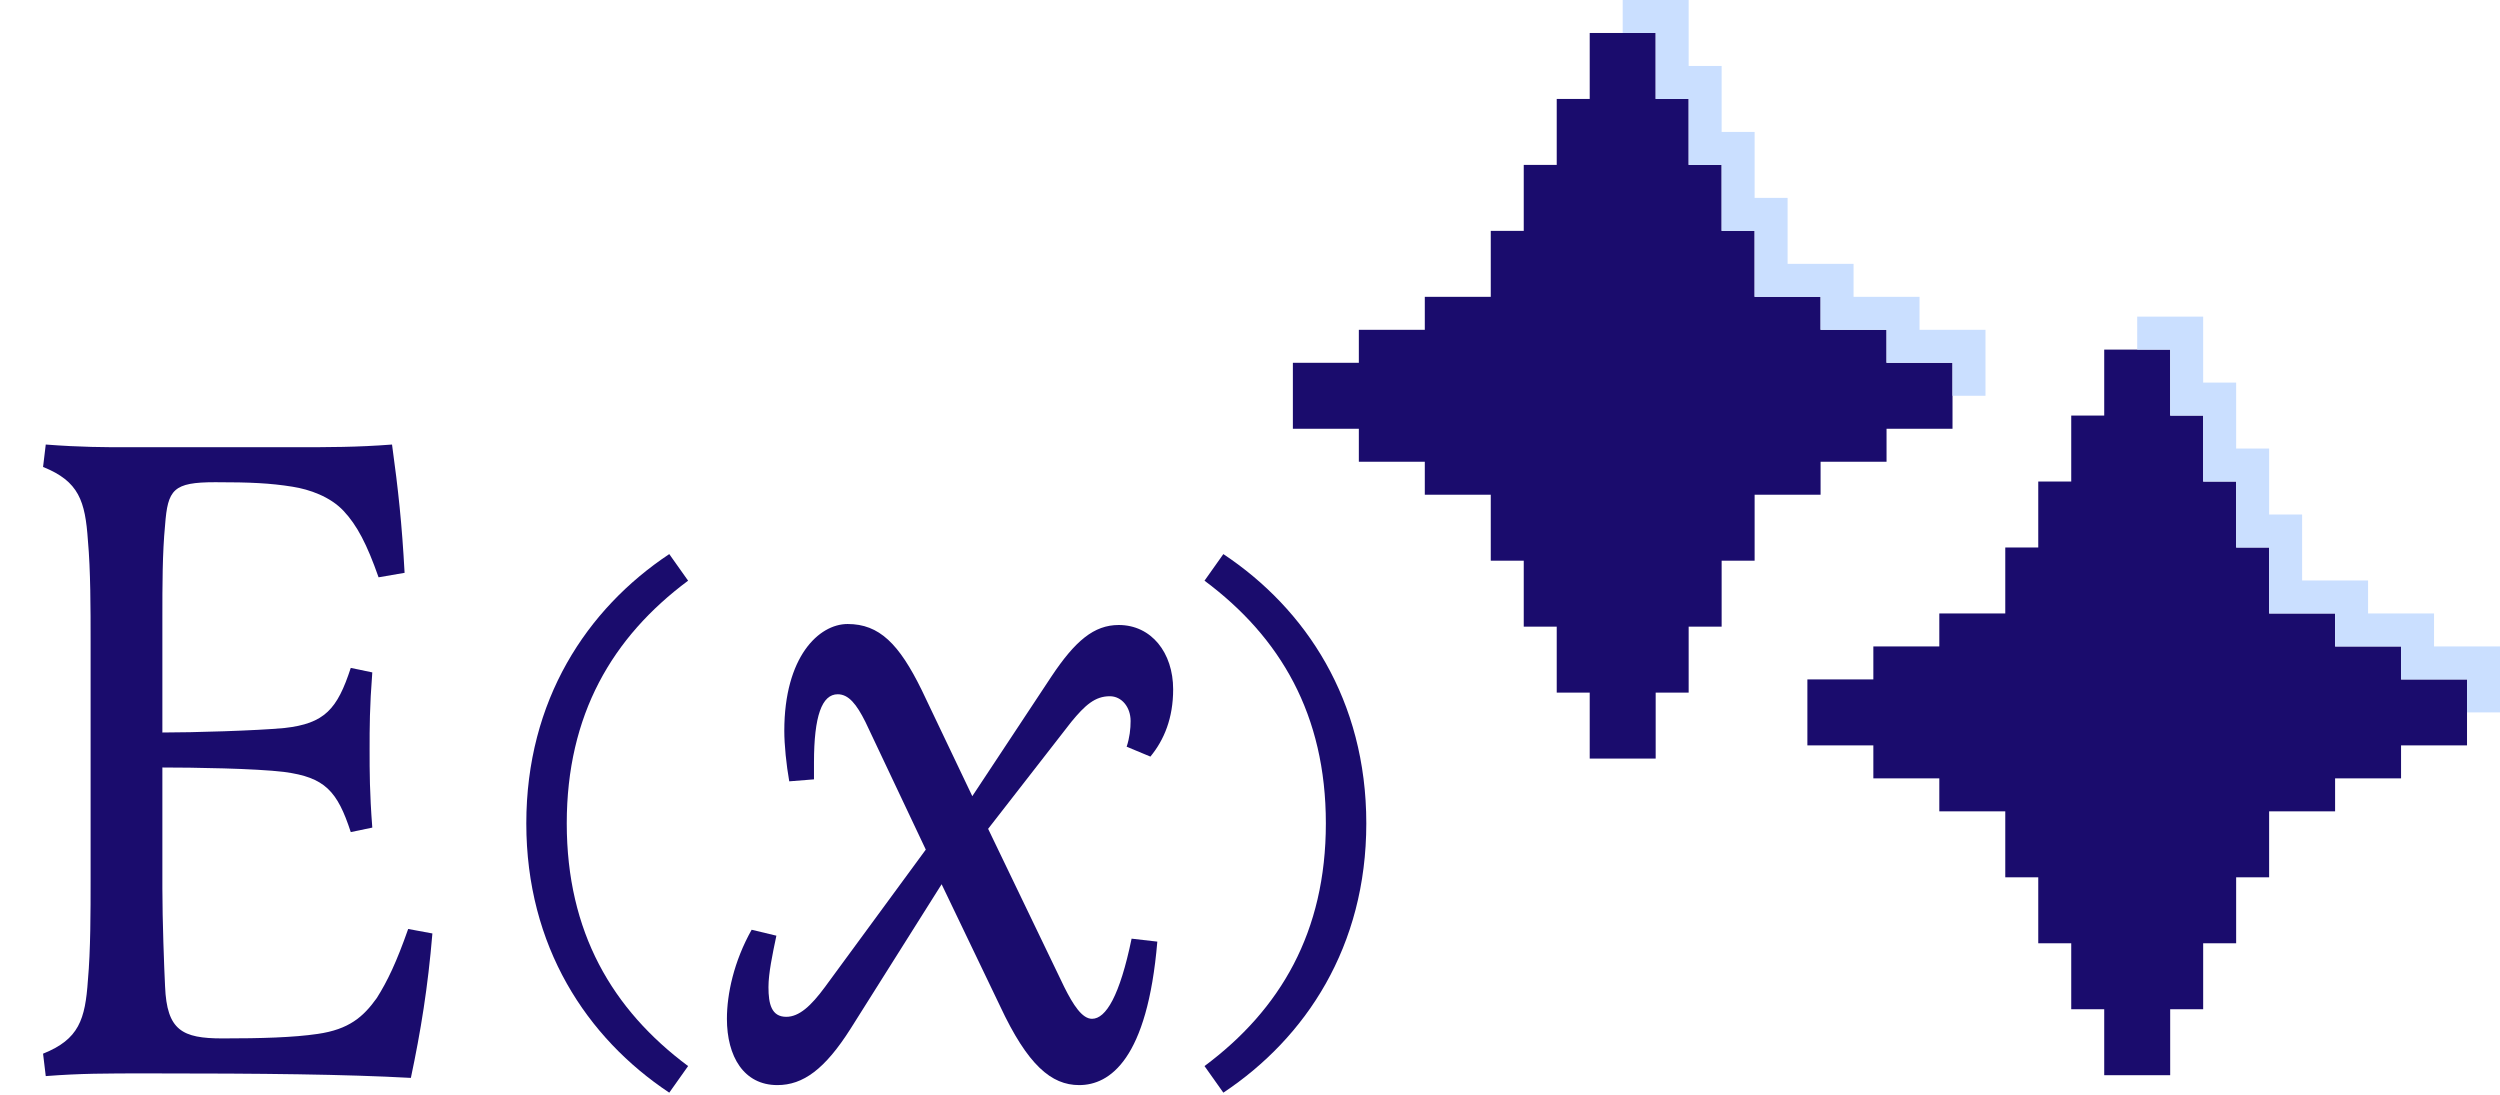
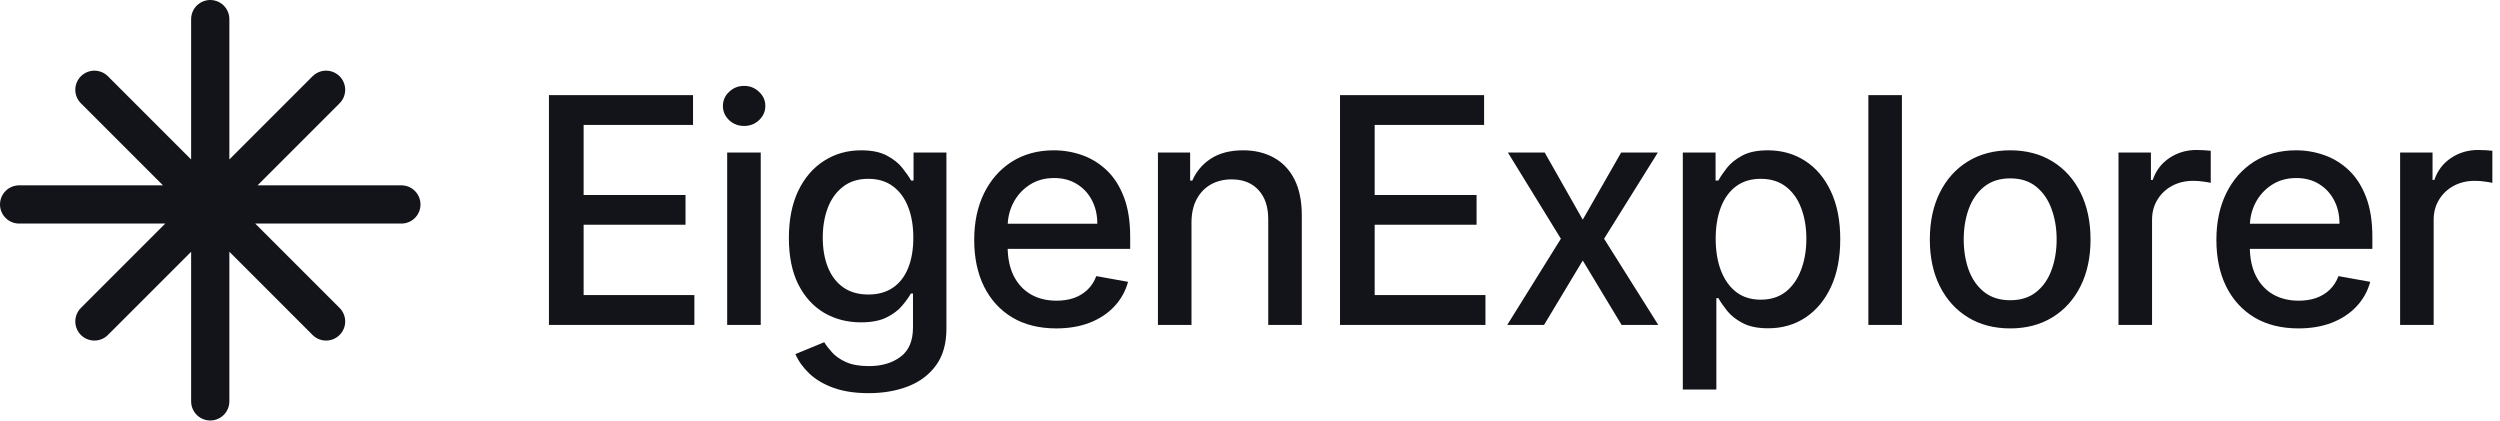
- <svg xmlns="http://www.w3.org/2000/svg" width="379" height="166" viewBox="0 0 379 166" fill="none">
-   <path d="M22.576 162.728C15.912 162.728 12.24 162.728 6.936 163.136L6.528 159.736C11.968 157.56 12.92 154.568 13.328 148.584C13.736 144.096 13.736 138.112 13.736 133.352V97.176C13.736 92.416 13.736 86.432 13.328 81.944C12.92 75.96 11.968 72.968 6.528 70.792L6.936 67.392C12.24 67.8 15.912 67.8 19.312 67.8H44.336C49.912 67.8 54.128 67.8 59.432 67.392C60.384 74.328 60.928 79.36 61.336 86.84L57.392 87.52C55.624 82.488 54.128 79.632 52.088 77.456C50.048 75.28 46.92 74.192 44.336 73.784C40.936 73.24 37.944 73.104 32.64 73.104C26.248 73.104 25.432 74.192 25.024 79.632C24.616 83.848 24.616 88.744 24.616 93.64V111.048C29.24 111.048 38.76 110.776 43.112 110.368C49.232 109.688 51.136 107.512 53.176 101.256L56.44 101.936C56.032 107.24 56.032 110.232 56.032 113.632C56.032 117.032 56.032 120.16 56.44 125.464L53.176 126.144C51.136 119.888 49.232 117.848 43.112 117.032C38.76 116.488 29.104 116.352 24.616 116.352V134.712C24.616 139.472 24.888 146.816 25.024 149.536C25.296 156.2 27.608 157.424 33.728 157.424C39.576 157.424 44.472 157.288 48.144 156.744C52.904 156.064 55.08 154.16 57.12 151.304C58.752 148.72 60.112 145.864 61.88 140.832L65.552 141.512C64.872 149.672 63.784 156.336 62.288 163.408C52.36 162.864 39.984 162.728 22.576 162.728Z" fill="#1A0C6D" />
-   <path d="M171.55 142.3L175.45 142.75C173.95 160.6 168.25 164.5 163.6 164.5C159.4 164.5 155.8 161.5 151.6 152.5L142.75 134.05L128.95 155.95C125.05 162.1 121.75 164.5 117.85 164.5C112.75 164.5 110.2 160.15 110.2 154.45C110.2 150.7 111.25 145.75 113.95 140.95L117.7 141.85C117.1 144.7 116.5 147.55 116.5 149.65C116.5 152.2 116.95 154.15 119.2 154.15C121.15 154.15 122.95 152.5 125.05 149.65L140.35 128.8L131.2 109.45C129.85 106.75 128.65 105.25 127 105.25C124.6 105.25 123.4 108.55 123.4 115.6V118.15L119.65 118.45C119.2 115.9 118.9 112.9 118.9 110.8C118.9 99.55 124.15 94.6 128.5 94.6C133.3 94.6 136.3 97.6 139.75 104.65L147.4 120.7L159.4 102.55C163 97.15 165.85 94.75 169.6 94.75C174.55 94.75 177.85 98.95 177.85 104.5C177.85 108.85 176.5 112.15 174.4 114.7L170.8 113.2C171.25 111.85 171.4 110.5 171.4 109.3C171.4 107.2 170.05 105.55 168.25 105.55C166 105.55 164.5 106.9 162.4 109.45L149.8 125.65L161.35 149.65C162.7 152.35 164.05 154.45 165.55 154.45C167.65 154.45 169.75 151 171.55 142.3Z" fill="#1A0C6D" />
-   <path d="M85.92 124.824C85.92 141.288 92.808 153.048 104.316 161.616L101.46 165.648C88.944 157.332 79.788 143.472 79.788 124.824C79.788 106.176 88.944 92.316 101.46 84L104.316 88.032C92.808 96.6 85.92 108.36 85.92 124.824Z" fill="#1A0C6D" />
-   <path d="M201 124.824C201 108.36 194.112 96.6 182.604 88.032L185.46 84C197.976 92.316 207.132 106.176 207.132 124.824C207.132 143.472 197.976 157.332 185.46 165.648L182.604 161.616C194.112 153.048 201 141.288 201 124.824Z" fill="#1A0C6D" />
-   <path d="M251 5H241V15H236V25H231V35H226V45H216V50H206V55H196V65H206V70H216V75H226V85H231V95H236V105H241V115H251V105H256V95H261V85H266V75H276V70H286V65H296V55H286V50H276V45H266V35H261V25H256V15H251V5Z" fill="#1A0C6D" />
-   <path d="M246 0V5H251V15H256V25H261V35H266V45H276V50H286V55H296V60H301V50H291V45H281V40H271V30H266V20H261V10H256V0H246Z" fill="#CADFFF" />
-   <path d="M329 53H319V63H314V73H309V83H304V93H294V98H284V103H274V113H284V118H294V123H304V133H309V143H314V153H319V163H329V153H334V143H339V133H344V123H354V118H364V113H374V103H364V98H354V93H344V83H339V73H334V63H329V53Z" fill="#1A0C6D" />
-   <path d="M324 48V53H329V63H334V73H339V83H344V93H354V98H364V103H374V108H379V98H369V93H359V88H349V78H344V68H339V58H334V48H324Z" fill="#CADFFF" />
+ <svg xmlns="http://www.w3.org/2000/svg" width="1962" height="330" viewBox="0 0 1962 330" fill="none">
+   <path d="M74.091 252.273L255.909 70.455M255.909 252.273L74.091 70.455M15 160.455H315M165 315V15" stroke="#131419" stroke-width="30" stroke-linecap="round" stroke-linejoin="round" />
+   <path d="M430.815 255V74.636H543.895V98.062H458.028V153.017H537.994V176.355H458.028V231.574H544.952V255H430.815ZM570.691 255V119.727H597.024V255H570.691ZM583.99 98.855C579.41 98.855 575.476 97.329 572.189 94.276C568.959 91.164 567.345 87.465 567.345 83.179C567.345 78.834 568.959 75.135 572.189 72.082C575.476 68.971 579.41 67.415 583.99 67.415C588.569 67.415 592.474 68.971 595.703 72.082C598.991 75.135 600.635 78.834 600.635 83.179C600.635 87.465 598.991 91.164 595.703 94.276C592.474 97.329 588.569 98.855 583.99 98.855ZM681.725 308.545C670.981 308.545 661.734 307.136 653.984 304.318C646.292 301.5 640.01 297.772 635.137 293.134C630.264 288.495 626.624 283.417 624.217 277.898L646.85 268.562C648.435 271.146 650.549 273.876 653.191 276.753C655.892 279.688 659.532 282.184 664.111 284.239C668.75 286.294 674.709 287.321 681.989 287.321C691.97 287.321 700.219 284.884 706.736 280.011C713.254 275.197 716.512 267.506 716.512 256.938V230.341H714.839C713.254 233.218 710.964 236.418 707.969 239.94C705.034 243.463 700.983 246.516 695.816 249.099C690.649 251.683 683.927 252.974 675.648 252.974C664.963 252.974 655.334 250.479 646.762 245.489C638.249 240.439 631.497 233.012 626.506 223.207C621.575 213.344 619.109 201.22 619.109 186.835C619.109 172.451 621.545 160.121 626.418 149.847C631.35 139.572 638.102 131.705 646.674 126.244C655.246 120.725 664.963 117.966 675.825 117.966C684.22 117.966 691.002 119.375 696.168 122.193C701.335 124.953 705.357 128.182 708.234 131.881C711.169 135.58 713.43 138.838 715.015 141.656H716.952V119.727H742.756V257.994C742.756 269.619 740.056 279.16 734.654 286.616C729.253 294.073 721.943 299.592 712.725 303.173C703.566 306.755 693.233 308.545 681.725 308.545ZM681.461 231.134C689.035 231.134 695.434 229.372 700.66 225.849C705.944 222.268 709.936 217.16 712.637 210.526C715.397 203.832 716.776 195.818 716.776 186.483C716.776 177.383 715.426 169.368 712.725 162.44C710.024 155.512 706.061 150.111 700.836 146.236C695.611 142.302 689.152 140.335 681.461 140.335C673.535 140.335 666.93 142.39 661.646 146.5C656.361 150.551 652.369 156.07 649.668 163.057C647.026 170.044 645.705 177.852 645.705 186.483C645.705 195.348 647.056 203.128 649.756 209.821C652.457 216.514 656.45 221.74 661.734 225.497C667.076 229.255 673.652 231.134 681.461 231.134ZM828.933 257.73C815.605 257.73 804.127 254.883 794.498 249.188C784.928 243.434 777.53 235.361 772.305 224.969C767.138 214.518 764.555 202.277 764.555 188.244C764.555 174.388 767.138 162.176 772.305 151.608C777.53 141.04 784.811 132.791 794.146 126.861C803.54 120.931 814.519 117.966 827.083 117.966C834.716 117.966 842.114 119.228 849.277 121.753C856.439 124.277 862.868 128.241 868.564 133.642C874.259 139.044 878.75 146.06 882.038 154.69C885.326 163.262 886.97 173.684 886.97 185.955V195.29H779.439V175.562H861.166C861.166 168.634 859.757 162.499 856.939 157.156C854.12 151.755 850.157 147.498 845.049 144.386C840 141.275 834.07 139.719 827.26 139.719C819.862 139.719 813.403 141.539 807.885 145.179C802.424 148.76 798.197 153.457 795.203 159.27C792.267 165.024 790.799 171.277 790.799 178.028V193.44C790.799 202.482 792.385 210.173 795.555 216.514C798.784 222.855 803.276 227.699 809.029 231.045C814.783 234.333 821.506 235.977 829.197 235.977C834.188 235.977 838.738 235.273 842.848 233.864C846.957 232.396 850.51 230.223 853.504 227.347C856.498 224.47 858.788 220.918 860.373 216.69L885.296 221.182C883.3 228.521 879.719 234.95 874.552 240.469C869.444 245.929 863.015 250.186 855.265 253.239C847.574 256.233 838.796 257.73 828.933 257.73ZM935.079 174.682V255H908.746V119.727H934.022V141.744H935.695C938.807 134.581 943.68 128.828 950.315 124.483C957.008 120.138 965.433 117.966 975.59 117.966C984.808 117.966 992.881 119.903 999.809 123.778C1006.74 127.595 1012.11 133.29 1015.93 140.864C1019.74 148.437 1021.65 157.802 1021.65 168.957V255H995.317V172.128C995.317 162.323 992.763 154.661 987.655 149.142C982.548 143.564 975.531 140.776 966.607 140.776C960.501 140.776 955.07 142.097 950.315 144.739C945.618 147.381 941.889 151.256 939.13 156.364C936.429 161.413 935.079 167.519 935.079 174.682ZM1051.64 255V74.636H1164.72V98.062H1078.85V153.017H1158.82V176.355H1078.85V231.574H1165.78V255H1051.64ZM1212.3 119.727L1242.15 172.392L1272.27 119.727H1301.07L1258.89 187.364L1301.42 255H1272.63L1242.15 204.449L1211.77 255H1182.88L1224.98 187.364L1183.41 119.727H1212.3ZM1320.67 305.727V119.727H1346.38V141.656H1348.59C1350.11 138.838 1352.31 135.58 1355.19 131.881C1358.07 128.182 1362.06 124.953 1367.17 122.193C1372.28 119.375 1379.03 117.966 1387.42 117.966C1398.34 117.966 1408.09 120.725 1416.66 126.244C1425.23 131.763 1431.96 139.719 1436.83 150.111C1441.76 160.503 1444.23 173.009 1444.23 187.628C1444.23 202.247 1441.79 214.782 1436.92 225.233C1432.05 235.625 1425.35 243.639 1416.84 249.276C1408.33 254.853 1398.61 257.642 1387.69 257.642C1379.47 257.642 1372.75 256.262 1367.52 253.503C1362.35 250.743 1358.3 247.514 1355.37 243.815C1352.43 240.116 1350.17 236.829 1348.59 233.952H1347V305.727H1320.67ZM1346.47 187.364C1346.47 196.875 1347.85 205.212 1350.61 212.375C1353.37 219.538 1357.36 225.145 1362.59 229.196C1367.81 233.188 1374.21 235.185 1381.79 235.185C1389.66 235.185 1396.23 233.1 1401.52 228.932C1406.8 224.705 1410.79 218.98 1413.49 211.759C1416.25 204.537 1417.63 196.405 1417.63 187.364C1417.63 178.439 1416.28 170.425 1413.58 163.321C1410.94 156.217 1406.95 150.61 1401.6 146.5C1396.32 142.39 1389.71 140.335 1381.79 140.335C1374.16 140.335 1367.7 142.302 1362.41 146.236C1357.19 150.17 1353.22 155.659 1350.52 162.705C1347.82 169.75 1346.47 177.97 1346.47 187.364ZM1492.62 74.636V255H1466.29V74.636H1492.62ZM1577.59 257.73C1564.91 257.73 1553.84 254.824 1544.39 249.011C1534.93 243.199 1527.6 235.067 1522.37 224.616C1517.14 214.166 1514.53 201.954 1514.53 187.98C1514.53 173.948 1517.14 161.677 1522.37 151.168C1527.6 140.658 1534.93 132.497 1544.39 126.685C1553.84 120.872 1564.91 117.966 1577.59 117.966C1590.27 117.966 1601.34 120.872 1610.79 126.685C1620.24 132.497 1627.58 140.658 1632.81 151.168C1638.03 161.677 1640.65 173.948 1640.65 187.98C1640.65 201.954 1638.03 214.166 1632.81 224.616C1627.58 235.067 1620.24 243.199 1610.79 249.011C1601.34 254.824 1590.27 257.73 1577.59 257.73ZM1577.68 235.625C1585.9 235.625 1592.71 233.453 1598.11 229.108C1603.51 224.763 1607.5 218.98 1610.09 211.759C1612.73 204.537 1614.05 196.581 1614.05 187.892C1614.05 179.261 1612.73 171.335 1610.09 164.114C1607.5 156.833 1603.51 150.991 1598.11 146.588C1592.71 142.185 1585.9 139.983 1577.68 139.983C1569.4 139.983 1562.53 142.185 1557.07 146.588C1551.67 150.991 1547.65 156.833 1545 164.114C1542.42 171.335 1541.13 179.261 1541.13 187.892C1541.13 196.581 1542.42 204.537 1545 211.759C1547.65 218.98 1551.67 224.763 1557.07 229.108C1562.53 233.453 1569.4 235.625 1577.68 235.625ZM1662.6 255V119.727H1688.05V141.216H1689.46C1691.93 133.936 1696.27 128.211 1702.49 124.043C1708.78 119.815 1715.88 117.702 1723.81 117.702C1725.45 117.702 1727.39 117.76 1729.62 117.878C1731.91 117.995 1733.7 118.142 1734.99 118.318V143.506C1733.93 143.212 1732.05 142.889 1729.35 142.537C1726.65 142.126 1723.95 141.92 1721.25 141.92C1715.03 141.92 1709.48 143.241 1704.61 145.884C1699.79 148.467 1695.98 152.078 1693.16 156.716C1690.34 161.295 1688.93 166.521 1688.93 172.392V255H1662.6ZM1803.8 257.73C1790.47 257.73 1778.99 254.883 1769.36 249.188C1759.79 243.434 1752.39 235.361 1747.17 224.969C1742 214.518 1739.42 202.277 1739.42 188.244C1739.42 174.388 1742 162.176 1747.17 151.608C1752.39 141.04 1759.67 132.791 1769.01 126.861C1778.4 120.931 1789.38 117.966 1801.95 117.966C1809.58 117.966 1816.98 119.228 1824.14 121.753C1831.3 124.277 1837.73 128.241 1843.43 133.642C1849.12 139.044 1853.61 146.06 1856.9 154.69C1860.19 163.262 1861.83 173.684 1861.83 185.955V195.29H1754.3V175.562H1836.03C1836.03 168.634 1834.62 162.499 1831.8 157.156C1828.98 151.755 1825.02 147.498 1819.91 144.386C1814.86 141.275 1808.93 139.719 1802.12 139.719C1794.72 139.719 1788.27 141.539 1782.75 145.179C1777.29 148.76 1773.06 153.457 1770.07 159.27C1767.13 165.024 1765.66 171.277 1765.66 178.028V193.44C1765.66 202.482 1767.25 210.173 1770.42 216.514C1773.65 222.855 1778.14 227.699 1783.89 231.045C1789.65 234.333 1796.37 235.977 1804.06 235.977C1809.05 235.977 1813.6 235.273 1817.71 233.864C1821.82 232.396 1825.37 230.223 1828.37 227.347C1831.36 224.47 1833.65 220.918 1835.24 216.69L1860.16 221.182C1858.16 228.521 1854.58 234.95 1849.42 240.469C1844.31 245.929 1837.88 250.186 1830.13 253.239C1822.44 256.233 1813.66 257.73 1803.8 257.73ZM1883.61 255V119.727H1909.06V141.216H1910.47C1912.94 133.936 1917.28 128.211 1923.5 124.043C1929.79 119.815 1936.89 117.702 1944.82 117.702C1946.46 117.702 1948.4 117.76 1950.63 117.878C1952.92 117.995 1954.71 118.142 1956 118.318V143.506C1954.94 143.212 1953.07 142.889 1950.36 142.537C1947.66 142.126 1944.96 141.92 1942.26 141.92C1936.04 141.92 1930.49 143.241 1925.62 145.884C1920.8 148.467 1916.99 152.078 1914.17 156.716C1911.35 161.295 1909.94 166.521 1909.94 172.392V255H1883.61Z" fill="#131419" />
</svg>
